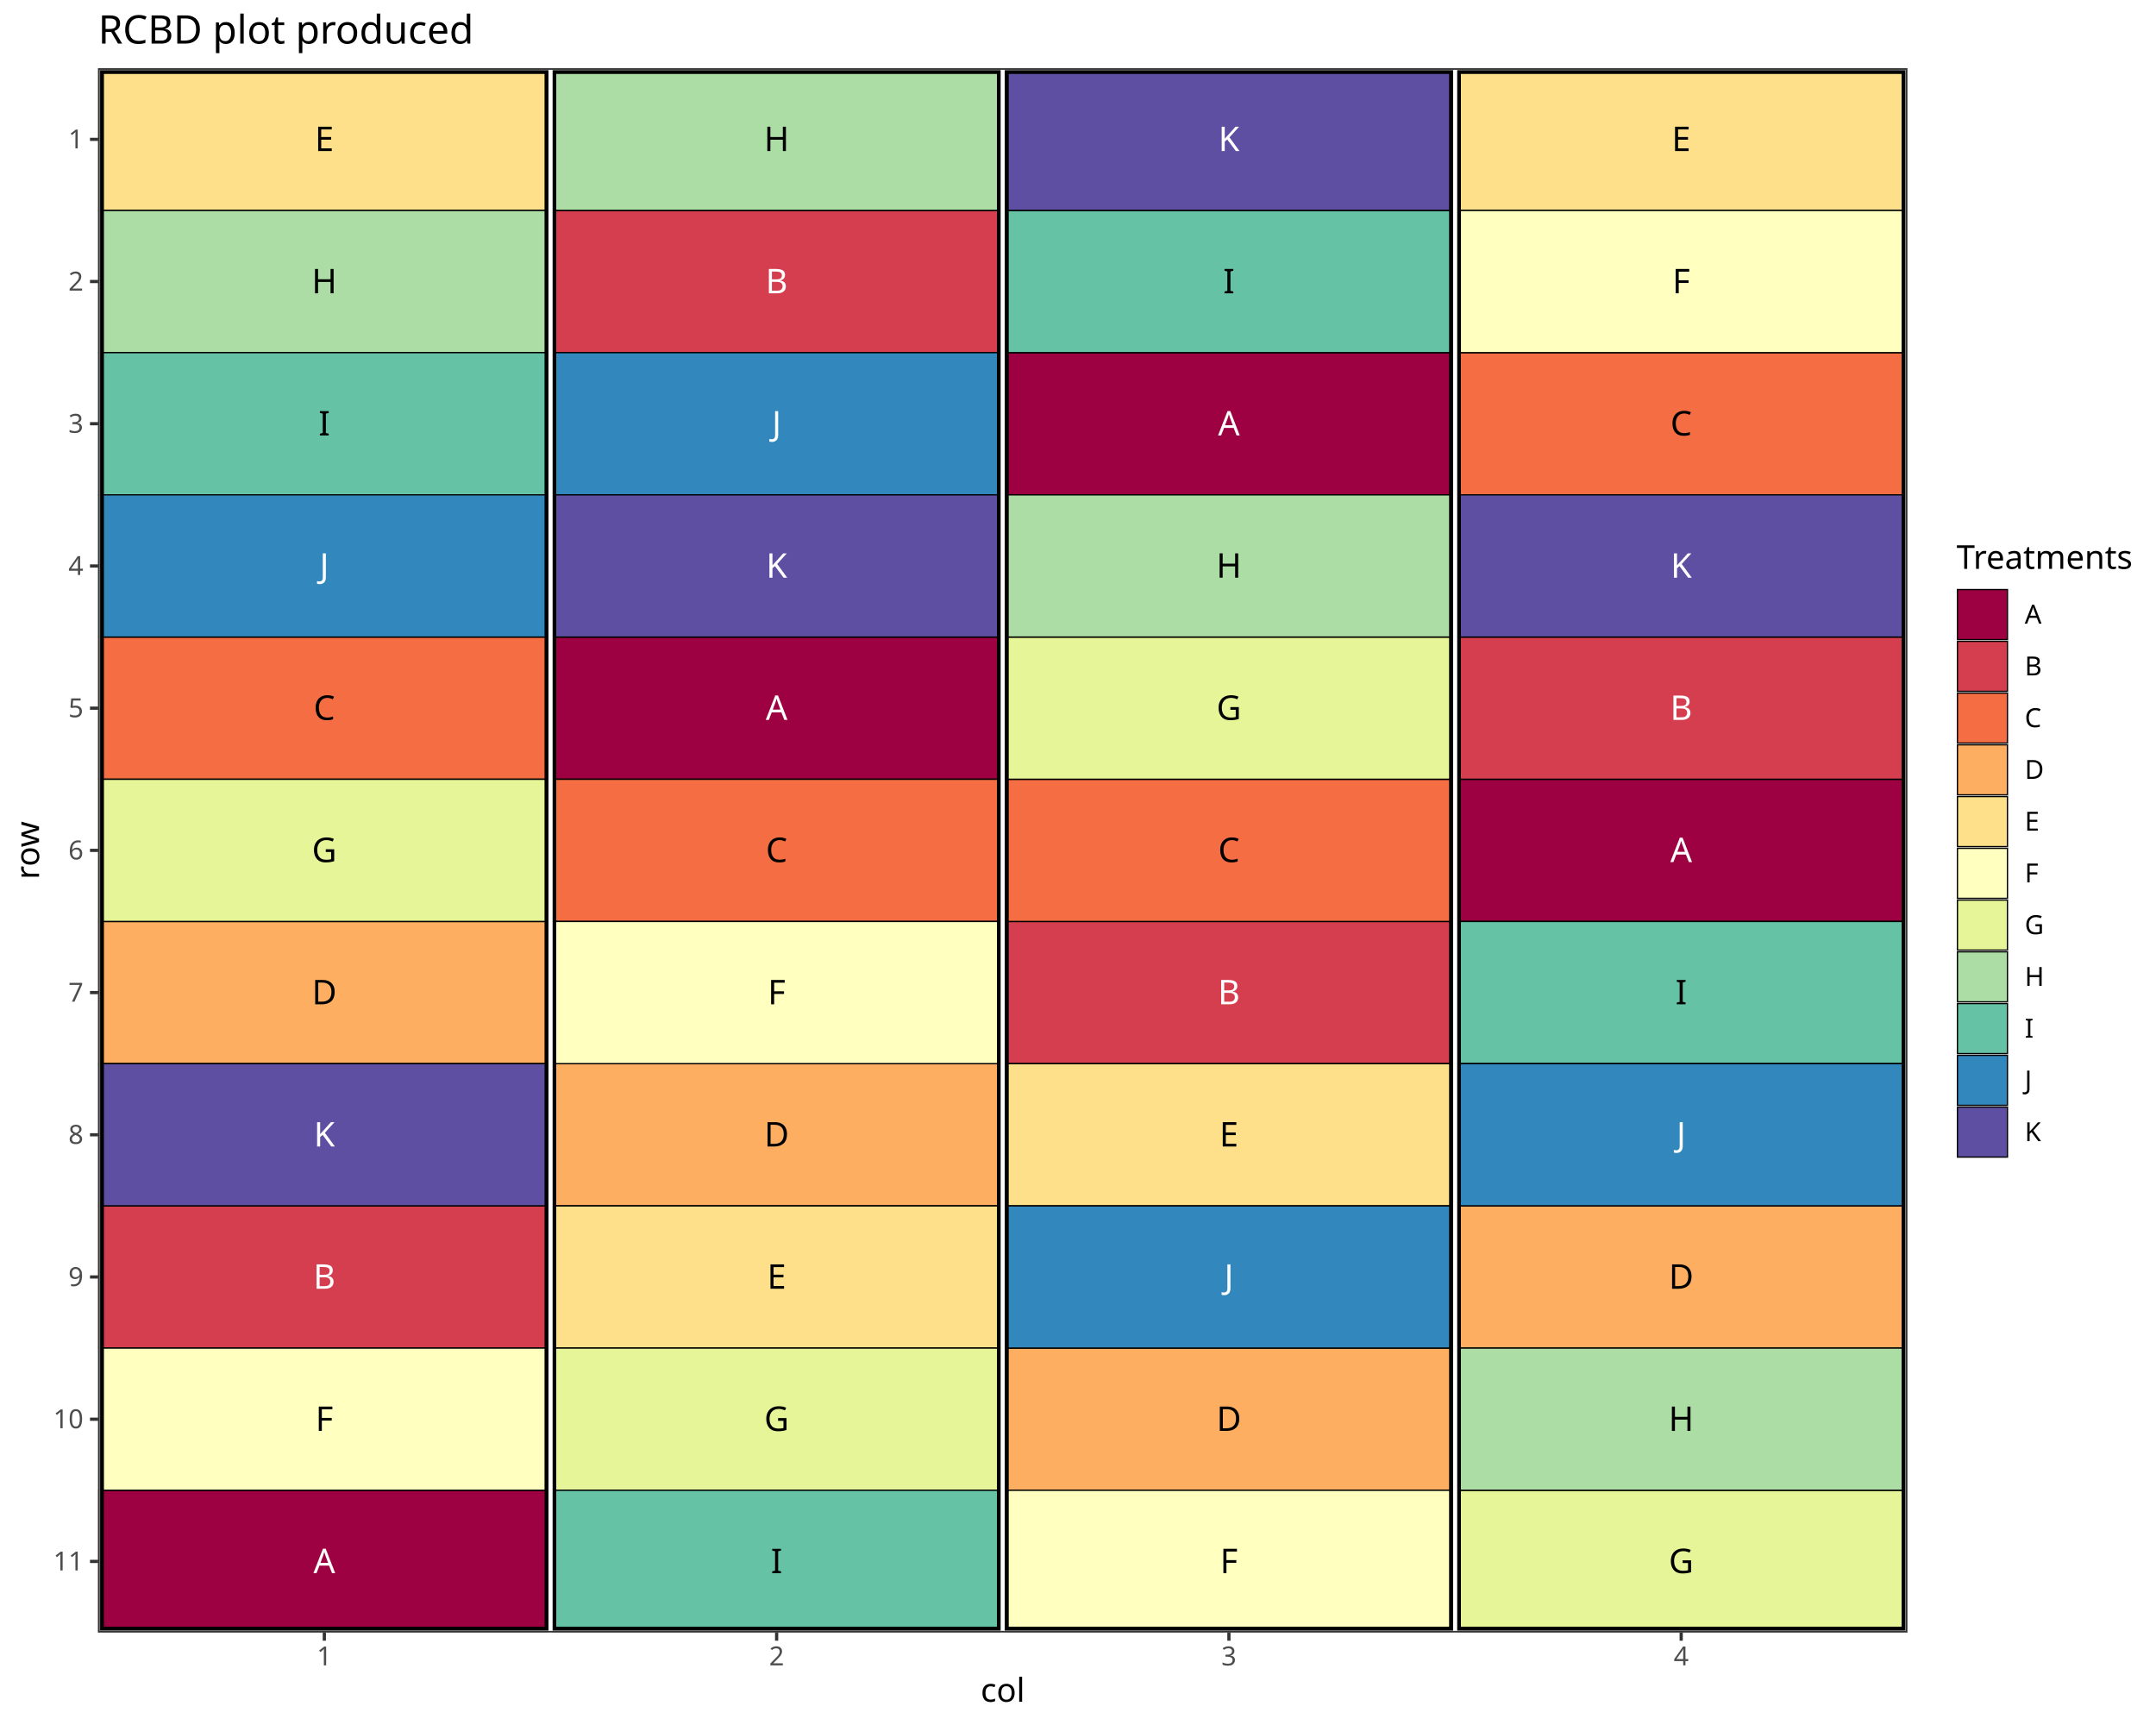
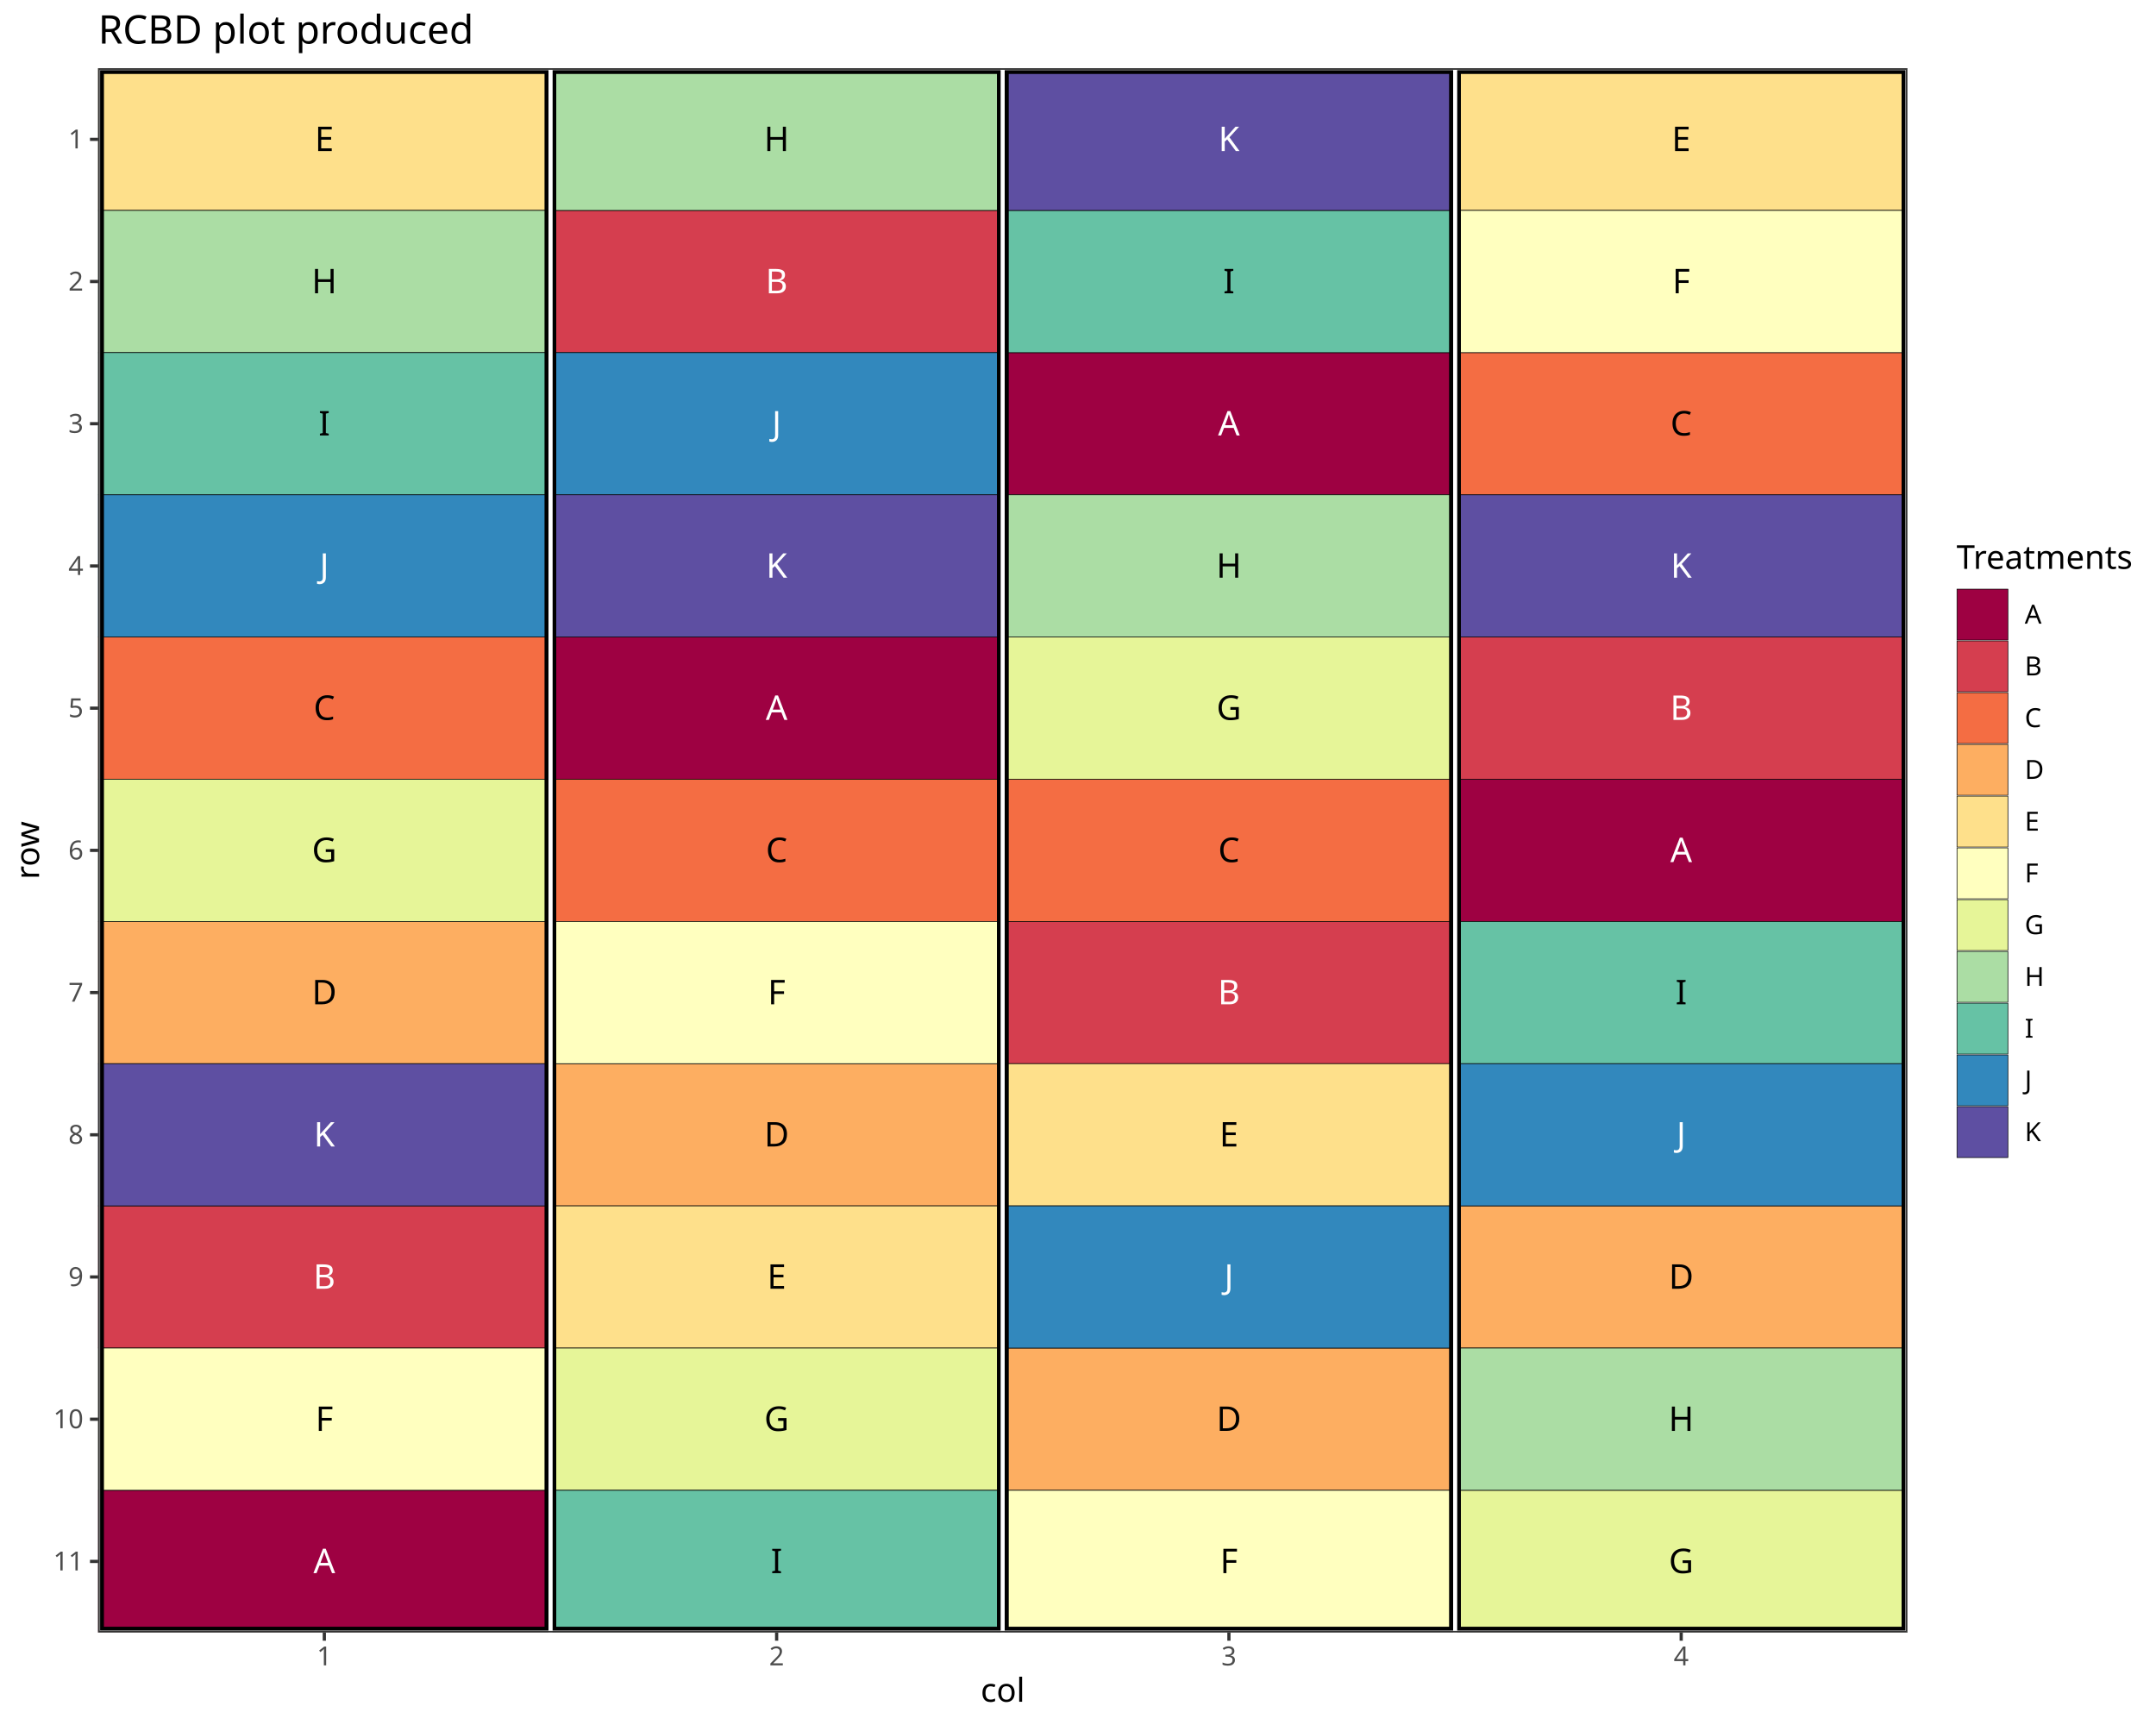
<svg xmlns="http://www.w3.org/2000/svg" class="svglite" data-engine-version="2.0" width="720.00pt" height="576.00pt" viewBox="0 0 720.00 576.00">
  <defs>
    <style type="text/css">
    .svglite line, .svglite polyline, .svglite polygon, .svglite path, .svglite rect, .svglite circle {
      fill: none;
      stroke: #000000;
      stroke-linecap: round;
      stroke-linejoin: round;
      stroke-miterlimit: 10.00;
    }
  </style>
  </defs>
  <rect width="100%" height="100%" style="stroke: none; fill: #FFFFFF;" />
  <defs>
    <clipPath id="cpMC4wMHw3MjAuMDB8MC4wMHw1NzYuMDA=">
      <rect x="0.00" y="0.00" width="720.00" height="576.00" />
    </clipPath>
  </defs>
  <g clip-path="url(#cpMC4wMHw3MjAuMDB8MC4wMHw1NzYuMDA=)">
    <rect x="0.00" y="0.00" width="720.00" height="576.00" style="stroke-width: 1.07; stroke: #FFFFFF; fill: #FFFFFF;" />
  </g>
  <defs>
    <clipPath id="cpMzIuNzl8NjM2Ljk2fDIyLjc4fDU0NS4xMQ==">
      <rect x="32.79" y="22.78" width="604.17" height="522.33" />
    </clipPath>
  </defs>
  <g clip-path="url(#cpMzIuNzl8NjM2Ljk2fDIyLjc4fDU0NS4xMQ==)">
    <rect x="32.79" y="22.78" width="604.17" height="522.33" style="stroke-width: 1.07; stroke: none; fill: #FFFFFF;" />
    <polyline points="32.79,22.78 636.96,22.78 " style="stroke-width: 0.53; stroke: #EBEBEB; stroke-linecap: butt;" />
    <polyline points="32.79,70.27 636.96,70.27 " style="stroke-width: 0.53; stroke: #EBEBEB; stroke-linecap: butt;" />
    <polyline points="32.79,117.75 636.96,117.75 " style="stroke-width: 0.53; stroke: #EBEBEB; stroke-linecap: butt;" />
    <polyline points="32.79,165.24 636.96,165.24 " style="stroke-width: 0.53; stroke: #EBEBEB; stroke-linecap: butt;" />
    <polyline points="32.79,212.72 636.96,212.72 " style="stroke-width: 0.53; stroke: #EBEBEB; stroke-linecap: butt;" />
    <polyline points="32.79,260.21 636.96,260.21 " style="stroke-width: 0.53; stroke: #EBEBEB; stroke-linecap: butt;" />
    <polyline points="32.79,307.69 636.96,307.69 " style="stroke-width: 0.53; stroke: #EBEBEB; stroke-linecap: butt;" />
    <polyline points="32.79,355.17 636.96,355.17 " style="stroke-width: 0.53; stroke: #EBEBEB; stroke-linecap: butt;" />
    <polyline points="32.79,402.66 636.96,402.66 " style="stroke-width: 0.53; stroke: #EBEBEB; stroke-linecap: butt;" />
    <polyline points="32.79,450.14 636.96,450.14 " style="stroke-width: 0.53; stroke: #EBEBEB; stroke-linecap: butt;" />
    <polyline points="32.79,497.63 636.96,497.63 " style="stroke-width: 0.53; stroke: #EBEBEB; stroke-linecap: butt;" />
    <polyline points="32.79,545.11 636.96,545.11 " style="stroke-width: 0.53; stroke: #EBEBEB; stroke-linecap: butt;" />
    <polyline points="32.79,545.11 32.79,22.78 " style="stroke-width: 0.53; stroke: #EBEBEB; stroke-linecap: butt;" />
    <polyline points="183.84,545.11 183.84,22.78 " style="stroke-width: 0.53; stroke: #EBEBEB; stroke-linecap: butt;" />
    <polyline points="334.88,545.11 334.88,22.78 " style="stroke-width: 0.53; stroke: #EBEBEB; stroke-linecap: butt;" />
    <polyline points="485.92,545.11 485.92,22.78 " style="stroke-width: 0.53; stroke: #EBEBEB; stroke-linecap: butt;" />
    <polyline points="636.96,545.11 636.96,22.78 " style="stroke-width: 0.53; stroke: #EBEBEB; stroke-linecap: butt;" />
    <polyline points="32.79,46.53 636.96,46.53 " style="stroke-width: 1.07; stroke: #EBEBEB; stroke-linecap: butt;" />
    <polyline points="32.79,94.01 636.96,94.01 " style="stroke-width: 1.07; stroke: #EBEBEB; stroke-linecap: butt;" />
    <polyline points="32.79,141.49 636.96,141.49 " style="stroke-width: 1.07; stroke: #EBEBEB; stroke-linecap: butt;" />
    <polyline points="32.79,188.98 636.96,188.98 " style="stroke-width: 1.07; stroke: #EBEBEB; stroke-linecap: butt;" />
    <polyline points="32.79,236.46 636.96,236.46 " style="stroke-width: 1.07; stroke: #EBEBEB; stroke-linecap: butt;" />
    <polyline points="32.79,283.95 636.96,283.95 " style="stroke-width: 1.07; stroke: #EBEBEB; stroke-linecap: butt;" />
    <polyline points="32.79,331.43 636.96,331.43 " style="stroke-width: 1.07; stroke: #EBEBEB; stroke-linecap: butt;" />
    <polyline points="32.79,378.92 636.96,378.92 " style="stroke-width: 1.07; stroke: #EBEBEB; stroke-linecap: butt;" />
    <polyline points="32.79,426.40 636.96,426.40 " style="stroke-width: 1.07; stroke: #EBEBEB; stroke-linecap: butt;" />
    <polyline points="32.79,473.89 636.96,473.89 " style="stroke-width: 1.07; stroke: #EBEBEB; stroke-linecap: butt;" />
    <polyline points="32.79,521.37 636.96,521.37 " style="stroke-width: 1.07; stroke: #EBEBEB; stroke-linecap: butt;" />
    <polyline points="108.31,545.11 108.31,22.78 " style="stroke-width: 1.07; stroke: #EBEBEB; stroke-linecap: butt;" />
    <polyline points="259.36,545.11 259.36,22.78 " style="stroke-width: 1.07; stroke: #EBEBEB; stroke-linecap: butt;" />
    <polyline points="410.40,545.11 410.40,22.78 " style="stroke-width: 1.07; stroke: #EBEBEB; stroke-linecap: butt;" />
    <polyline points="561.44,545.11 561.44,22.78 " style="stroke-width: 1.07; stroke: #EBEBEB; stroke-linecap: butt;" />
-     <rect x="334.88" y="117.75" width="151.04" height="47.48" style="stroke-width: 0.43; stroke-linecap: butt; stroke-linejoin: miter; fill: #9E0142;" />
-     <rect x="32.79" y="497.63" width="151.04" height="47.48" style="stroke-width: 0.43; stroke-linecap: butt; stroke-linejoin: miter; fill: #9E0142;" />
-     <rect x="183.84" y="212.72" width="151.04" height="47.48" style="stroke-width: 0.43; stroke-linecap: butt; stroke-linejoin: miter; fill: #9E0142;" />
-     <rect x="485.92" y="260.21" width="151.04" height="47.48" style="stroke-width: 0.43; stroke-linecap: butt; stroke-linejoin: miter; fill: #9E0142;" />
-     <rect x="485.92" y="212.72" width="151.04" height="47.48" style="stroke-width: 0.43; stroke-linecap: butt; stroke-linejoin: miter; fill: #D53E4F;" />
-     <rect x="32.79" y="402.66" width="151.04" height="47.48" style="stroke-width: 0.43; stroke-linecap: butt; stroke-linejoin: miter; fill: #D53E4F;" />
-     <rect x="334.88" y="307.69" width="151.04" height="47.48" style="stroke-width: 0.43; stroke-linecap: butt; stroke-linejoin: miter; fill: #D53E4F;" />
-     <rect x="183.84" y="70.27" width="151.04" height="47.48" style="stroke-width: 0.43; stroke-linecap: butt; stroke-linejoin: miter; fill: #D53E4F;" />
-     <rect x="485.92" y="117.75" width="151.04" height="47.48" style="stroke-width: 0.43; stroke-linecap: butt; stroke-linejoin: miter; fill: #F46D43;" />
-     <rect x="334.88" y="260.21" width="151.04" height="47.48" style="stroke-width: 0.43; stroke-linecap: butt; stroke-linejoin: miter; fill: #F46D43;" />
-     <rect x="32.79" y="212.72" width="151.04" height="47.48" style="stroke-width: 0.43; stroke-linecap: butt; stroke-linejoin: miter; fill: #F46D43;" />
-     <rect x="183.84" y="260.21" width="151.04" height="47.48" style="stroke-width: 0.43; stroke-linecap: butt; stroke-linejoin: miter; fill: #F46D43;" />
-     <rect x="485.92" y="402.66" width="151.04" height="47.48" style="stroke-width: 0.43; stroke-linecap: butt; stroke-linejoin: miter; fill: #FDAE61;" />
-     <rect x="32.79" y="307.69" width="151.04" height="47.48" style="stroke-width: 0.43; stroke-linecap: butt; stroke-linejoin: miter; fill: #FDAE61;" />
-     <rect x="183.84" y="355.17" width="151.04" height="47.48" style="stroke-width: 0.43; stroke-linecap: butt; stroke-linejoin: miter; fill: #FDAE61;" />
-     <rect x="334.88" y="450.14" width="151.04" height="47.48" style="stroke-width: 0.43; stroke-linecap: butt; stroke-linejoin: miter; fill: #FDAE61;" />
-     <rect x="32.79" y="22.78" width="151.04" height="47.48" style="stroke-width: 0.43; stroke-linecap: butt; stroke-linejoin: miter; fill: #FEE08B;" />
-     <rect x="183.84" y="402.66" width="151.04" height="47.48" style="stroke-width: 0.43; stroke-linecap: butt; stroke-linejoin: miter; fill: #FEE08B;" />
-     <rect x="334.88" y="355.17" width="151.04" height="47.48" style="stroke-width: 0.43; stroke-linecap: butt; stroke-linejoin: miter; fill: #FEE08B;" />
-     <rect x="485.92" y="22.78" width="151.04" height="47.48" style="stroke-width: 0.43; stroke-linecap: butt; stroke-linejoin: miter; fill: #FEE08B;" />
-     <rect x="334.88" y="497.63" width="151.04" height="47.48" style="stroke-width: 0.43; stroke-linecap: butt; stroke-linejoin: miter; fill: #FFFFBF;" />
-     <rect x="485.92" y="70.27" width="151.04" height="47.48" style="stroke-width: 0.43; stroke-linecap: butt; stroke-linejoin: miter; fill: #FFFFBF;" />
-     <rect x="32.79" y="450.14" width="151.04" height="47.48" style="stroke-width: 0.43; stroke-linecap: butt; stroke-linejoin: miter; fill: #FFFFBF;" />
-     <rect x="183.84" y="307.69" width="151.04" height="47.48" style="stroke-width: 0.43; stroke-linecap: butt; stroke-linejoin: miter; fill: #FFFFBF;" />
-     <rect x="334.88" y="212.72" width="151.04" height="47.48" style="stroke-width: 0.43; stroke-linecap: butt; stroke-linejoin: miter; fill: #E6F598;" />
-     <rect x="183.84" y="450.14" width="151.04" height="47.48" style="stroke-width: 0.43; stroke-linecap: butt; stroke-linejoin: miter; fill: #E6F598;" />
-     <rect x="32.79" y="260.21" width="151.04" height="47.48" style="stroke-width: 0.43; stroke-linecap: butt; stroke-linejoin: miter; fill: #E6F598;" />
-     <rect x="485.92" y="497.63" width="151.04" height="47.48" style="stroke-width: 0.43; stroke-linecap: butt; stroke-linejoin: miter; fill: #E6F598;" />
-     <rect x="32.79" y="70.27" width="151.04" height="47.48" style="stroke-width: 0.43; stroke-linecap: butt; stroke-linejoin: miter; fill: #ABDDA4;" />
-     <rect x="334.88" y="165.24" width="151.04" height="47.48" style="stroke-width: 0.43; stroke-linecap: butt; stroke-linejoin: miter; fill: #ABDDA4;" />
-     <rect x="485.92" y="450.14" width="151.04" height="47.48" style="stroke-width: 0.43; stroke-linecap: butt; stroke-linejoin: miter; fill: #ABDDA4;" />
-     <rect x="183.84" y="22.78" width="151.04" height="47.48" style="stroke-width: 0.43; stroke-linecap: butt; stroke-linejoin: miter; fill: #ABDDA4;" />
-     <rect x="485.92" y="307.69" width="151.04" height="47.48" style="stroke-width: 0.43; stroke-linecap: butt; stroke-linejoin: miter; fill: #66C2A5;" />
-     <rect x="32.79" y="117.75" width="151.04" height="47.48" style="stroke-width: 0.43; stroke-linecap: butt; stroke-linejoin: miter; fill: #66C2A5;" />
-     <rect x="334.88" y="70.27" width="151.04" height="47.48" style="stroke-width: 0.43; stroke-linecap: butt; stroke-linejoin: miter; fill: #66C2A5;" />
-     <rect x="183.84" y="497.63" width="151.04" height="47.48" style="stroke-width: 0.43; stroke-linecap: butt; stroke-linejoin: miter; fill: #66C2A5;" />
-     <rect x="32.79" y="165.24" width="151.04" height="47.48" style="stroke-width: 0.43; stroke-linecap: butt; stroke-linejoin: miter; fill: #3288BD;" />
-     <rect x="485.92" y="355.17" width="151.04" height="47.48" style="stroke-width: 0.43; stroke-linecap: butt; stroke-linejoin: miter; fill: #3288BD;" />
-     <rect x="334.88" y="402.66" width="151.04" height="47.48" style="stroke-width: 0.43; stroke-linecap: butt; stroke-linejoin: miter; fill: #3288BD;" />
-     <rect x="183.84" y="117.75" width="151.04" height="47.48" style="stroke-width: 0.43; stroke-linecap: butt; stroke-linejoin: miter; fill: #3288BD;" />
-     <rect x="183.84" y="165.24" width="151.04" height="47.48" style="stroke-width: 0.43; stroke-linecap: butt; stroke-linejoin: miter; fill: #5E4FA2;" />
-     <rect x="32.79" y="355.17" width="151.04" height="47.48" style="stroke-width: 0.43; stroke-linecap: butt; stroke-linejoin: miter; fill: #5E4FA2;" />
-     <rect x="334.88" y="22.78" width="151.04" height="47.48" style="stroke-width: 0.43; stroke-linecap: butt; stroke-linejoin: miter; fill: #5E4FA2;" />
-     <rect x="485.92" y="165.24" width="151.04" height="47.48" style="stroke-width: 0.43; stroke-linecap: butt; stroke-linejoin: miter; fill: #5E4FA2;" />
+     <rect x="334.88" y="117.75" width="151.04" height="47.48" style="stroke-width: 0.21; stroke-linecap: butt; stroke-linejoin: miter; fill: #9E0142;" />
+     <rect x="32.79" y="497.63" width="151.04" height="47.48" style="stroke-width: 0.21; stroke-linecap: butt; stroke-linejoin: miter; fill: #9E0142;" />
+     <rect x="183.84" y="212.72" width="151.04" height="47.48" style="stroke-width: 0.21; stroke-linecap: butt; stroke-linejoin: miter; fill: #9E0142;" />
+     <rect x="485.92" y="260.21" width="151.04" height="47.48" style="stroke-width: 0.21; stroke-linecap: butt; stroke-linejoin: miter; fill: #9E0142;" />
+     <rect x="485.92" y="212.72" width="151.04" height="47.48" style="stroke-width: 0.21; stroke-linecap: butt; stroke-linejoin: miter; fill: #D53E4F;" />
+     <rect x="32.79" y="402.66" width="151.04" height="47.48" style="stroke-width: 0.21; stroke-linecap: butt; stroke-linejoin: miter; fill: #D53E4F;" />
+     <rect x="334.88" y="307.69" width="151.04" height="47.48" style="stroke-width: 0.21; stroke-linecap: butt; stroke-linejoin: miter; fill: #D53E4F;" />
+     <rect x="183.84" y="70.27" width="151.04" height="47.48" style="stroke-width: 0.21; stroke-linecap: butt; stroke-linejoin: miter; fill: #D53E4F;" />
+     <rect x="485.92" y="117.75" width="151.04" height="47.48" style="stroke-width: 0.21; stroke-linecap: butt; stroke-linejoin: miter; fill: #F46D43;" />
+     <rect x="334.88" y="260.21" width="151.04" height="47.48" style="stroke-width: 0.21; stroke-linecap: butt; stroke-linejoin: miter; fill: #F46D43;" />
+     <rect x="32.79" y="212.72" width="151.04" height="47.48" style="stroke-width: 0.21; stroke-linecap: butt; stroke-linejoin: miter; fill: #F46D43;" />
+     <rect x="183.84" y="260.21" width="151.04" height="47.48" style="stroke-width: 0.21; stroke-linecap: butt; stroke-linejoin: miter; fill: #F46D43;" />
+     <rect x="485.92" y="402.66" width="151.04" height="47.48" style="stroke-width: 0.21; stroke-linecap: butt; stroke-linejoin: miter; fill: #FDAE61;" />
+     <rect x="32.79" y="307.69" width="151.04" height="47.48" style="stroke-width: 0.21; stroke-linecap: butt; stroke-linejoin: miter; fill: #FDAE61;" />
+     <rect x="183.84" y="355.17" width="151.04" height="47.48" style="stroke-width: 0.21; stroke-linecap: butt; stroke-linejoin: miter; fill: #FDAE61;" />
+     <rect x="334.88" y="450.14" width="151.04" height="47.48" style="stroke-width: 0.21; stroke-linecap: butt; stroke-linejoin: miter; fill: #FDAE61;" />
+     <rect x="32.79" y="22.78" width="151.04" height="47.48" style="stroke-width: 0.21; stroke-linecap: butt; stroke-linejoin: miter; fill: #FEE08B;" />
+     <rect x="183.84" y="402.66" width="151.04" height="47.48" style="stroke-width: 0.21; stroke-linecap: butt; stroke-linejoin: miter; fill: #FEE08B;" />
+     <rect x="334.88" y="355.17" width="151.04" height="47.48" style="stroke-width: 0.21; stroke-linecap: butt; stroke-linejoin: miter; fill: #FEE08B;" />
+     <rect x="485.92" y="22.78" width="151.04" height="47.48" style="stroke-width: 0.21; stroke-linecap: butt; stroke-linejoin: miter; fill: #FEE08B;" />
+     <rect x="334.88" y="497.63" width="151.04" height="47.48" style="stroke-width: 0.21; stroke-linecap: butt; stroke-linejoin: miter; fill: #FFFFBF;" />
+     <rect x="485.92" y="70.27" width="151.04" height="47.48" style="stroke-width: 0.21; stroke-linecap: butt; stroke-linejoin: miter; fill: #FFFFBF;" />
+     <rect x="32.79" y="450.14" width="151.04" height="47.48" style="stroke-width: 0.21; stroke-linecap: butt; stroke-linejoin: miter; fill: #FFFFBF;" />
+     <rect x="183.84" y="307.69" width="151.04" height="47.48" style="stroke-width: 0.21; stroke-linecap: butt; stroke-linejoin: miter; fill: #FFFFBF;" />
+     <rect x="334.88" y="212.72" width="151.04" height="47.48" style="stroke-width: 0.21; stroke-linecap: butt; stroke-linejoin: miter; fill: #E6F598;" />
+     <rect x="183.84" y="450.14" width="151.04" height="47.48" style="stroke-width: 0.21; stroke-linecap: butt; stroke-linejoin: miter; fill: #E6F598;" />
+     <rect x="32.79" y="260.21" width="151.04" height="47.48" style="stroke-width: 0.21; stroke-linecap: butt; stroke-linejoin: miter; fill: #E6F598;" />
+     <rect x="485.92" y="497.63" width="151.04" height="47.48" style="stroke-width: 0.21; stroke-linecap: butt; stroke-linejoin: miter; fill: #E6F598;" />
+     <rect x="32.79" y="70.27" width="151.04" height="47.48" style="stroke-width: 0.21; stroke-linecap: butt; stroke-linejoin: miter; fill: #ABDDA4;" />
+     <rect x="334.88" y="165.24" width="151.04" height="47.48" style="stroke-width: 0.21; stroke-linecap: butt; stroke-linejoin: miter; fill: #ABDDA4;" />
+     <rect x="485.92" y="450.14" width="151.04" height="47.48" style="stroke-width: 0.21; stroke-linecap: butt; stroke-linejoin: miter; fill: #ABDDA4;" />
+     <rect x="183.84" y="22.78" width="151.04" height="47.48" style="stroke-width: 0.21; stroke-linecap: butt; stroke-linejoin: miter; fill: #ABDDA4;" />
+     <rect x="485.92" y="307.69" width="151.04" height="47.48" style="stroke-width: 0.21; stroke-linecap: butt; stroke-linejoin: miter; fill: #66C2A5;" />
+     <rect x="32.79" y="117.75" width="151.04" height="47.48" style="stroke-width: 0.21; stroke-linecap: butt; stroke-linejoin: miter; fill: #66C2A5;" />
+     <rect x="334.88" y="70.27" width="151.04" height="47.48" style="stroke-width: 0.21; stroke-linecap: butt; stroke-linejoin: miter; fill: #66C2A5;" />
+     <rect x="183.84" y="497.63" width="151.04" height="47.48" style="stroke-width: 0.21; stroke-linecap: butt; stroke-linejoin: miter; fill: #66C2A5;" />
+     <rect x="32.79" y="165.24" width="151.04" height="47.48" style="stroke-width: 0.21; stroke-linecap: butt; stroke-linejoin: miter; fill: #3288BD;" />
+     <rect x="485.92" y="355.17" width="151.04" height="47.48" style="stroke-width: 0.21; stroke-linecap: butt; stroke-linejoin: miter; fill: #3288BD;" />
+     <rect x="334.88" y="402.66" width="151.04" height="47.48" style="stroke-width: 0.21; stroke-linecap: butt; stroke-linejoin: miter; fill: #3288BD;" />
+     <rect x="183.84" y="117.75" width="151.04" height="47.48" style="stroke-width: 0.21; stroke-linecap: butt; stroke-linejoin: miter; fill: #3288BD;" />
+     <rect x="183.84" y="165.24" width="151.04" height="47.48" style="stroke-width: 0.21; stroke-linecap: butt; stroke-linejoin: miter; fill: #5E4FA2;" />
+     <rect x="32.79" y="355.17" width="151.04" height="47.48" style="stroke-width: 0.21; stroke-linecap: butt; stroke-linejoin: miter; fill: #5E4FA2;" />
+     <rect x="334.88" y="22.78" width="151.04" height="47.48" style="stroke-width: 0.21; stroke-linecap: butt; stroke-linejoin: miter; fill: #5E4FA2;" />
+     <rect x="485.92" y="165.24" width="151.04" height="47.48" style="stroke-width: 0.21; stroke-linecap: butt; stroke-linejoin: miter; fill: #5E4FA2;" />
    <text x="410.40" y="145.41" text-anchor="middle" style="font-size: 11.38px; fill: #FFFFFF; font-family: sans;" textLength="7.59px" lengthAdjust="spacingAndGlyphs">A</text>
    <text x="108.31" y="525.29" text-anchor="middle" style="font-size: 11.38px; fill: #FFFFFF; font-family: sans;" textLength="7.59px" lengthAdjust="spacingAndGlyphs">A</text>
    <text x="259.36" y="240.38" text-anchor="middle" style="font-size: 11.38px; fill: #FFFFFF; font-family: sans;" textLength="7.59px" lengthAdjust="spacingAndGlyphs">A</text>
    <text x="561.44" y="287.86" text-anchor="middle" style="font-size: 11.38px; fill: #FFFFFF; font-family: sans;" textLength="7.59px" lengthAdjust="spacingAndGlyphs">A</text>
    <text x="561.44" y="240.38" text-anchor="middle" style="font-size: 11.38px; fill: #FFFFFF; font-family: sans;" textLength="7.59px" lengthAdjust="spacingAndGlyphs">B</text>
    <text x="108.31" y="430.32" text-anchor="middle" style="font-size: 11.38px; fill: #FFFFFF; font-family: sans;" textLength="7.59px" lengthAdjust="spacingAndGlyphs">B</text>
    <text x="410.40" y="335.35" text-anchor="middle" style="font-size: 11.38px; fill: #FFFFFF; font-family: sans;" textLength="7.59px" lengthAdjust="spacingAndGlyphs">B</text>
    <text x="259.36" y="97.93" text-anchor="middle" style="font-size: 11.38px; fill: #FFFFFF; font-family: sans;" textLength="7.59px" lengthAdjust="spacingAndGlyphs">B</text>
    <text x="561.44" y="145.41" text-anchor="middle" style="font-size: 11.38px; font-family: sans;" textLength="8.22px" lengthAdjust="spacingAndGlyphs">C</text>
    <text x="410.40" y="287.86" text-anchor="middle" style="font-size: 11.38px; font-family: sans;" textLength="8.22px" lengthAdjust="spacingAndGlyphs">C</text>
    <text x="108.31" y="240.38" text-anchor="middle" style="font-size: 11.38px; font-family: sans;" textLength="8.22px" lengthAdjust="spacingAndGlyphs">C</text>
    <text x="259.36" y="287.86" text-anchor="middle" style="font-size: 11.38px; font-family: sans;" textLength="8.22px" lengthAdjust="spacingAndGlyphs">C</text>
    <text x="561.44" y="430.32" text-anchor="middle" style="font-size: 11.38px; font-family: sans;" textLength="8.22px" lengthAdjust="spacingAndGlyphs">D</text>
    <text x="108.31" y="335.35" text-anchor="middle" style="font-size: 11.38px; font-family: sans;" textLength="8.22px" lengthAdjust="spacingAndGlyphs">D</text>
    <text x="259.36" y="382.83" text-anchor="middle" style="font-size: 11.38px; font-family: sans;" textLength="8.22px" lengthAdjust="spacingAndGlyphs">D</text>
    <text x="410.40" y="477.80" text-anchor="middle" style="font-size: 11.38px; font-family: sans;" textLength="8.22px" lengthAdjust="spacingAndGlyphs">D</text>
    <text x="108.31" y="50.44" text-anchor="middle" style="font-size: 11.38px; font-family: sans;" textLength="7.59px" lengthAdjust="spacingAndGlyphs">E</text>
    <text x="259.36" y="430.32" text-anchor="middle" style="font-size: 11.38px; font-family: sans;" textLength="7.59px" lengthAdjust="spacingAndGlyphs">E</text>
    <text x="410.40" y="382.83" text-anchor="middle" style="font-size: 11.38px; font-family: sans;" textLength="7.59px" lengthAdjust="spacingAndGlyphs">E</text>
    <text x="561.44" y="50.44" text-anchor="middle" style="font-size: 11.38px; font-family: sans;" textLength="7.59px" lengthAdjust="spacingAndGlyphs">E</text>
    <text x="410.40" y="525.29" text-anchor="middle" style="font-size: 11.38px; font-family: sans;" textLength="6.95px" lengthAdjust="spacingAndGlyphs">F</text>
    <text x="561.44" y="97.93" text-anchor="middle" style="font-size: 11.38px; font-family: sans;" textLength="6.95px" lengthAdjust="spacingAndGlyphs">F</text>
    <text x="108.31" y="477.80" text-anchor="middle" style="font-size: 11.38px; font-family: sans;" textLength="6.95px" lengthAdjust="spacingAndGlyphs">F</text>
    <text x="259.36" y="335.35" text-anchor="middle" style="font-size: 11.38px; font-family: sans;" textLength="6.95px" lengthAdjust="spacingAndGlyphs">F</text>
    <text x="410.40" y="240.38" text-anchor="middle" style="font-size: 11.38px; font-family: sans;" textLength="8.86px" lengthAdjust="spacingAndGlyphs">G</text>
    <text x="259.36" y="477.80" text-anchor="middle" style="font-size: 11.38px; font-family: sans;" textLength="8.86px" lengthAdjust="spacingAndGlyphs">G</text>
    <text x="108.31" y="287.86" text-anchor="middle" style="font-size: 11.38px; font-family: sans;" textLength="8.86px" lengthAdjust="spacingAndGlyphs">G</text>
    <text x="561.44" y="525.29" text-anchor="middle" style="font-size: 11.38px; font-family: sans;" textLength="8.86px" lengthAdjust="spacingAndGlyphs">G</text>
    <text x="108.31" y="97.93" text-anchor="middle" style="font-size: 11.38px; font-family: sans;" textLength="8.22px" lengthAdjust="spacingAndGlyphs">H</text>
    <text x="410.40" y="192.90" text-anchor="middle" style="font-size: 11.38px; font-family: sans;" textLength="8.22px" lengthAdjust="spacingAndGlyphs">H</text>
    <text x="561.44" y="477.80" text-anchor="middle" style="font-size: 11.38px; font-family: sans;" textLength="8.22px" lengthAdjust="spacingAndGlyphs">H</text>
    <text x="259.36" y="50.44" text-anchor="middle" style="font-size: 11.38px; font-family: sans;" textLength="8.22px" lengthAdjust="spacingAndGlyphs">H</text>
    <text x="561.44" y="335.35" text-anchor="middle" style="font-size: 11.38px; font-family: sans;" textLength="3.16px" lengthAdjust="spacingAndGlyphs">I</text>
    <text x="108.31" y="145.41" text-anchor="middle" style="font-size: 11.38px; font-family: sans;" textLength="3.16px" lengthAdjust="spacingAndGlyphs">I</text>
    <text x="410.40" y="97.93" text-anchor="middle" style="font-size: 11.38px; font-family: sans;" textLength="3.16px" lengthAdjust="spacingAndGlyphs">I</text>
    <text x="259.36" y="525.29" text-anchor="middle" style="font-size: 11.38px; font-family: sans;" textLength="3.16px" lengthAdjust="spacingAndGlyphs">I</text>
    <text x="108.31" y="192.90" text-anchor="middle" style="font-size: 11.38px; fill: #FFFFFF; font-family: sans;" textLength="5.70px" lengthAdjust="spacingAndGlyphs">J</text>
    <text x="561.44" y="382.83" text-anchor="middle" style="font-size: 11.38px; fill: #FFFFFF; font-family: sans;" textLength="5.70px" lengthAdjust="spacingAndGlyphs">J</text>
    <text x="410.40" y="430.32" text-anchor="middle" style="font-size: 11.38px; fill: #FFFFFF; font-family: sans;" textLength="5.70px" lengthAdjust="spacingAndGlyphs">J</text>
    <text x="259.36" y="145.41" text-anchor="middle" style="font-size: 11.38px; fill: #FFFFFF; font-family: sans;" textLength="5.70px" lengthAdjust="spacingAndGlyphs">J</text>
    <text x="259.36" y="192.90" text-anchor="middle" style="font-size: 11.38px; fill: #FFFFFF; font-family: sans;" textLength="7.59px" lengthAdjust="spacingAndGlyphs">K</text>
    <text x="108.31" y="382.83" text-anchor="middle" style="font-size: 11.38px; fill: #FFFFFF; font-family: sans;" textLength="7.59px" lengthAdjust="spacingAndGlyphs">K</text>
    <text x="410.40" y="50.44" text-anchor="middle" style="font-size: 11.38px; fill: #FFFFFF; font-family: sans;" textLength="7.59px" lengthAdjust="spacingAndGlyphs">K</text>
    <text x="561.44" y="192.90" text-anchor="middle" style="font-size: 11.38px; fill: #FFFFFF; font-family: sans;" textLength="7.59px" lengthAdjust="spacingAndGlyphs">K</text>
    <rect x="32.79" y="22.78" width="151.04" height="522.33" style="stroke-width: 3.84; stroke-linecap: butt; stroke-linejoin: miter;" />
    <rect x="183.84" y="22.78" width="151.04" height="522.33" style="stroke-width: 3.84; stroke-linecap: butt; stroke-linejoin: miter;" />
    <rect x="334.88" y="22.78" width="151.04" height="522.33" style="stroke-width: 3.84; stroke-linecap: butt; stroke-linejoin: miter;" />
    <rect x="485.92" y="22.78" width="151.04" height="522.33" style="stroke-width: 3.84; stroke-linecap: butt; stroke-linejoin: miter;" />
    <rect x="32.79" y="22.78" width="151.04" height="522.33" style="stroke-width: 1.28; stroke: #FFFFFF; stroke-linecap: butt; stroke-linejoin: miter;" />
    <rect x="183.84" y="22.78" width="151.04" height="522.33" style="stroke-width: 1.28; stroke: #FFFFFF; stroke-linecap: butt; stroke-linejoin: miter;" />
    <rect x="334.88" y="22.78" width="151.04" height="522.33" style="stroke-width: 1.28; stroke: #FFFFFF; stroke-linecap: butt; stroke-linejoin: miter;" />
    <rect x="485.92" y="22.78" width="151.04" height="522.33" style="stroke-width: 1.28; stroke: #FFFFFF; stroke-linecap: butt; stroke-linejoin: miter;" />
    <rect x="32.79" y="22.78" width="604.17" height="522.33" style="stroke-width: 1.07; stroke: #333333;" />
  </g>
  <g clip-path="url(#cpMC4wMHw3MjAuMDB8MC4wMHw1NzYuMDA=)">
    <text x="27.86" y="49.55" text-anchor="end" style="font-size: 8.80px; fill: #4D4D4D; font-family: sans;" textLength="4.89px" lengthAdjust="spacingAndGlyphs">1</text>
    <text x="27.86" y="97.04" text-anchor="end" style="font-size: 8.80px; fill: #4D4D4D; font-family: sans;" textLength="4.89px" lengthAdjust="spacingAndGlyphs">2</text>
    <text x="27.86" y="144.52" text-anchor="end" style="font-size: 8.80px; fill: #4D4D4D; font-family: sans;" textLength="4.89px" lengthAdjust="spacingAndGlyphs">3</text>
    <text x="27.86" y="192.01" text-anchor="end" style="font-size: 8.80px; fill: #4D4D4D; font-family: sans;" textLength="4.89px" lengthAdjust="spacingAndGlyphs">4</text>
    <text x="27.86" y="239.49" text-anchor="end" style="font-size: 8.80px; fill: #4D4D4D; font-family: sans;" textLength="4.89px" lengthAdjust="spacingAndGlyphs">5</text>
    <text x="27.86" y="286.98" text-anchor="end" style="font-size: 8.80px; fill: #4D4D4D; font-family: sans;" textLength="4.89px" lengthAdjust="spacingAndGlyphs">6</text>
    <text x="27.86" y="334.46" text-anchor="end" style="font-size: 8.80px; fill: #4D4D4D; font-family: sans;" textLength="4.89px" lengthAdjust="spacingAndGlyphs">7</text>
    <text x="27.86" y="381.94" text-anchor="end" style="font-size: 8.80px; fill: #4D4D4D; font-family: sans;" textLength="4.89px" lengthAdjust="spacingAndGlyphs">8</text>
    <text x="27.86" y="429.43" text-anchor="end" style="font-size: 8.80px; fill: #4D4D4D; font-family: sans;" textLength="4.89px" lengthAdjust="spacingAndGlyphs">9</text>
    <text x="27.86" y="476.91" text-anchor="end" style="font-size: 8.80px; fill: #4D4D4D; font-family: sans;" textLength="9.79px" lengthAdjust="spacingAndGlyphs">10</text>
    <text x="27.86" y="524.40" text-anchor="end" style="font-size: 8.80px; fill: #4D4D4D; font-family: sans;" textLength="9.79px" lengthAdjust="spacingAndGlyphs">11</text>
    <polyline points="30.05,46.53 32.79,46.53 " style="stroke-width: 1.07; stroke: #333333; stroke-linecap: butt;" />
    <polyline points="30.05,94.01 32.79,94.01 " style="stroke-width: 1.07; stroke: #333333; stroke-linecap: butt;" />
    <polyline points="30.05,141.49 32.79,141.49 " style="stroke-width: 1.07; stroke: #333333; stroke-linecap: butt;" />
    <polyline points="30.05,188.98 32.79,188.98 " style="stroke-width: 1.07; stroke: #333333; stroke-linecap: butt;" />
    <polyline points="30.05,236.46 32.79,236.46 " style="stroke-width: 1.07; stroke: #333333; stroke-linecap: butt;" />
    <polyline points="30.05,283.95 32.79,283.95 " style="stroke-width: 1.07; stroke: #333333; stroke-linecap: butt;" />
    <polyline points="30.05,331.43 32.79,331.43 " style="stroke-width: 1.07; stroke: #333333; stroke-linecap: butt;" />
    <polyline points="30.05,378.92 32.79,378.92 " style="stroke-width: 1.07; stroke: #333333; stroke-linecap: butt;" />
    <polyline points="30.05,426.40 32.79,426.40 " style="stroke-width: 1.07; stroke: #333333; stroke-linecap: butt;" />
    <polyline points="30.05,473.89 32.79,473.89 " style="stroke-width: 1.07; stroke: #333333; stroke-linecap: butt;" />
    <polyline points="30.05,521.37 32.79,521.37 " style="stroke-width: 1.07; stroke: #333333; stroke-linecap: butt;" />
    <polyline points="108.31,547.85 108.31,545.11 " style="stroke-width: 1.07; stroke: #333333; stroke-linecap: butt;" />
    <polyline points="259.36,547.85 259.36,545.11 " style="stroke-width: 1.07; stroke: #333333; stroke-linecap: butt;" />
    <polyline points="410.40,547.85 410.40,545.11 " style="stroke-width: 1.07; stroke: #333333; stroke-linecap: butt;" />
    <polyline points="561.44,547.85 561.44,545.11 " style="stroke-width: 1.07; stroke: #333333; stroke-linecap: butt;" />
    <text x="108.31" y="556.10" text-anchor="middle" style="font-size: 8.80px; fill: #4D4D4D; font-family: sans;" textLength="4.89px" lengthAdjust="spacingAndGlyphs">1</text>
    <text x="259.36" y="556.10" text-anchor="middle" style="font-size: 8.80px; fill: #4D4D4D; font-family: sans;" textLength="4.89px" lengthAdjust="spacingAndGlyphs">2</text>
    <text x="410.40" y="556.10" text-anchor="middle" style="font-size: 8.80px; fill: #4D4D4D; font-family: sans;" textLength="4.89px" lengthAdjust="spacingAndGlyphs">3</text>
    <text x="561.44" y="556.10" text-anchor="middle" style="font-size: 8.80px; fill: #4D4D4D; font-family: sans;" textLength="4.89px" lengthAdjust="spacingAndGlyphs">4</text>
    <text x="334.88" y="568.24" text-anchor="middle" style="font-size: 11.00px; font-family: sans;" textLength="14.06px" lengthAdjust="spacingAndGlyphs">col</text>
    <text transform="translate(13.05,283.95) rotate(-90)" text-anchor="middle" style="font-size: 11.00px; font-family: sans;" textLength="17.73px" lengthAdjust="spacingAndGlyphs">row</text>
    <rect x="647.92" y="175.76" width="66.60" height="216.37" style="stroke-width: 1.07; stroke: none; fill: #FFFFFF;" />
    <text x="653.40" y="189.95" style="font-size: 11.00px; font-family: sans;" textLength="55.64px" lengthAdjust="spacingAndGlyphs">Treatments</text>
    <rect x="653.40" y="196.57" width="17.28" height="17.28" style="stroke-width: 1.07; stroke: none; fill: #FFFFFF;" />
-     <rect x="653.69" y="196.86" width="16.71" height="16.71" style="stroke-width: 0.43; stroke-linecap: butt; stroke-linejoin: miter; fill: #9E0142;" />
+     <rect x="653.54" y="196.72" width="17.00" height="17.00" style="stroke-width: 0.21; stroke-linecap: butt; stroke-linejoin: miter; fill: #9E0142;" />
    <rect x="653.40" y="213.85" width="17.28" height="17.28" style="stroke-width: 1.07; stroke: none; fill: #FFFFFF;" />
-     <rect x="653.69" y="214.14" width="16.71" height="16.71" style="stroke-width: 0.43; stroke-linecap: butt; stroke-linejoin: miter; fill: #D53E4F;" />
+     <rect x="653.54" y="214.00" width="17.00" height="17.00" style="stroke-width: 0.21; stroke-linecap: butt; stroke-linejoin: miter; fill: #D53E4F;" />
    <rect x="653.40" y="231.13" width="17.28" height="17.28" style="stroke-width: 1.07; stroke: none; fill: #FFFFFF;" />
-     <rect x="653.69" y="231.42" width="16.71" height="16.71" style="stroke-width: 0.43; stroke-linecap: butt; stroke-linejoin: miter; fill: #F46D43;" />
+     <rect x="653.54" y="231.28" width="17.00" height="17.00" style="stroke-width: 0.21; stroke-linecap: butt; stroke-linejoin: miter; fill: #F46D43;" />
    <rect x="653.40" y="248.41" width="17.28" height="17.28" style="stroke-width: 1.07; stroke: none; fill: #FFFFFF;" />
-     <rect x="653.69" y="248.70" width="16.71" height="16.71" style="stroke-width: 0.43; stroke-linecap: butt; stroke-linejoin: miter; fill: #FDAE61;" />
+     <rect x="653.54" y="248.56" width="17.00" height="17.00" style="stroke-width: 0.21; stroke-linecap: butt; stroke-linejoin: miter; fill: #FDAE61;" />
    <rect x="653.40" y="265.69" width="17.28" height="17.28" style="stroke-width: 1.07; stroke: none; fill: #FFFFFF;" />
-     <rect x="653.69" y="265.98" width="16.71" height="16.71" style="stroke-width: 0.43; stroke-linecap: butt; stroke-linejoin: miter; fill: #FEE08B;" />
+     <rect x="653.54" y="265.84" width="17.00" height="17.00" style="stroke-width: 0.21; stroke-linecap: butt; stroke-linejoin: miter; fill: #FEE08B;" />
    <rect x="653.40" y="282.97" width="17.28" height="17.28" style="stroke-width: 1.07; stroke: none; fill: #FFFFFF;" />
-     <rect x="653.69" y="283.26" width="16.71" height="16.71" style="stroke-width: 0.43; stroke-linecap: butt; stroke-linejoin: miter; fill: #FFFFBF;" />
+     <rect x="653.54" y="283.12" width="17.00" height="17.00" style="stroke-width: 0.21; stroke-linecap: butt; stroke-linejoin: miter; fill: #FFFFBF;" />
    <rect x="653.40" y="300.25" width="17.28" height="17.28" style="stroke-width: 1.07; stroke: none; fill: #FFFFFF;" />
-     <rect x="653.69" y="300.54" width="16.71" height="16.71" style="stroke-width: 0.43; stroke-linecap: butt; stroke-linejoin: miter; fill: #E6F598;" />
+     <rect x="653.54" y="300.40" width="17.00" height="17.00" style="stroke-width: 0.21; stroke-linecap: butt; stroke-linejoin: miter; fill: #E6F598;" />
    <rect x="653.40" y="317.53" width="17.28" height="17.28" style="stroke-width: 1.07; stroke: none; fill: #FFFFFF;" />
-     <rect x="653.69" y="317.82" width="16.71" height="16.71" style="stroke-width: 0.43; stroke-linecap: butt; stroke-linejoin: miter; fill: #ABDDA4;" />
+     <rect x="653.54" y="317.68" width="17.00" height="17.00" style="stroke-width: 0.21; stroke-linecap: butt; stroke-linejoin: miter; fill: #ABDDA4;" />
    <rect x="653.40" y="334.81" width="17.28" height="17.28" style="stroke-width: 1.07; stroke: none; fill: #FFFFFF;" />
-     <rect x="653.69" y="335.10" width="16.71" height="16.71" style="stroke-width: 0.43; stroke-linecap: butt; stroke-linejoin: miter; fill: #66C2A5;" />
+     <rect x="653.54" y="334.96" width="17.00" height="17.00" style="stroke-width: 0.21; stroke-linecap: butt; stroke-linejoin: miter; fill: #66C2A5;" />
    <rect x="653.40" y="352.09" width="17.28" height="17.28" style="stroke-width: 1.07; stroke: none; fill: #FFFFFF;" />
-     <rect x="653.69" y="352.38" width="16.71" height="16.71" style="stroke-width: 0.43; stroke-linecap: butt; stroke-linejoin: miter; fill: #3288BD;" />
+     <rect x="653.54" y="352.24" width="17.00" height="17.00" style="stroke-width: 0.21; stroke-linecap: butt; stroke-linejoin: miter; fill: #3288BD;" />
    <rect x="653.40" y="369.37" width="17.28" height="17.28" style="stroke-width: 1.07; stroke: none; fill: #FFFFFF;" />
-     <rect x="653.69" y="369.66" width="16.71" height="16.71" style="stroke-width: 0.43; stroke-linecap: butt; stroke-linejoin: miter; fill: #5E4FA2;" />
+     <rect x="653.54" y="369.52" width="17.00" height="17.00" style="stroke-width: 0.21; stroke-linecap: butt; stroke-linejoin: miter; fill: #5E4FA2;" />
    <text x="676.16" y="208.24" style="font-size: 8.80px; font-family: sans;" textLength="5.87px" lengthAdjust="spacingAndGlyphs">A</text>
    <text x="676.16" y="225.52" style="font-size: 8.80px; font-family: sans;" textLength="5.87px" lengthAdjust="spacingAndGlyphs">B</text>
    <text x="676.16" y="242.80" style="font-size: 8.80px; font-family: sans;" textLength="6.36px" lengthAdjust="spacingAndGlyphs">C</text>
    <text x="676.16" y="260.08" style="font-size: 8.80px; font-family: sans;" textLength="6.36px" lengthAdjust="spacingAndGlyphs">D</text>
    <text x="676.16" y="277.36" style="font-size: 8.80px; font-family: sans;" textLength="5.87px" lengthAdjust="spacingAndGlyphs">E</text>
    <text x="676.16" y="294.64" style="font-size: 8.80px; font-family: sans;" textLength="5.38px" lengthAdjust="spacingAndGlyphs">F</text>
    <text x="676.16" y="311.92" style="font-size: 8.80px; font-family: sans;" textLength="6.85px" lengthAdjust="spacingAndGlyphs">G</text>
    <text x="676.16" y="329.20" style="font-size: 8.80px; font-family: sans;" textLength="6.36px" lengthAdjust="spacingAndGlyphs">H</text>
    <text x="676.16" y="346.48" style="font-size: 8.80px; font-family: sans;" textLength="2.44px" lengthAdjust="spacingAndGlyphs">I</text>
    <text x="676.16" y="363.76" style="font-size: 8.80px; font-family: sans;" textLength="4.40px" lengthAdjust="spacingAndGlyphs">J</text>
    <text x="676.16" y="381.04" style="font-size: 8.80px; font-family: sans;" textLength="5.87px" lengthAdjust="spacingAndGlyphs">K</text>
    <text x="32.79" y="14.56" style="font-size: 13.20px; font-family: sans;" textLength="121.08px" lengthAdjust="spacingAndGlyphs">RCBD plot produced</text>
  </g>
</svg>
